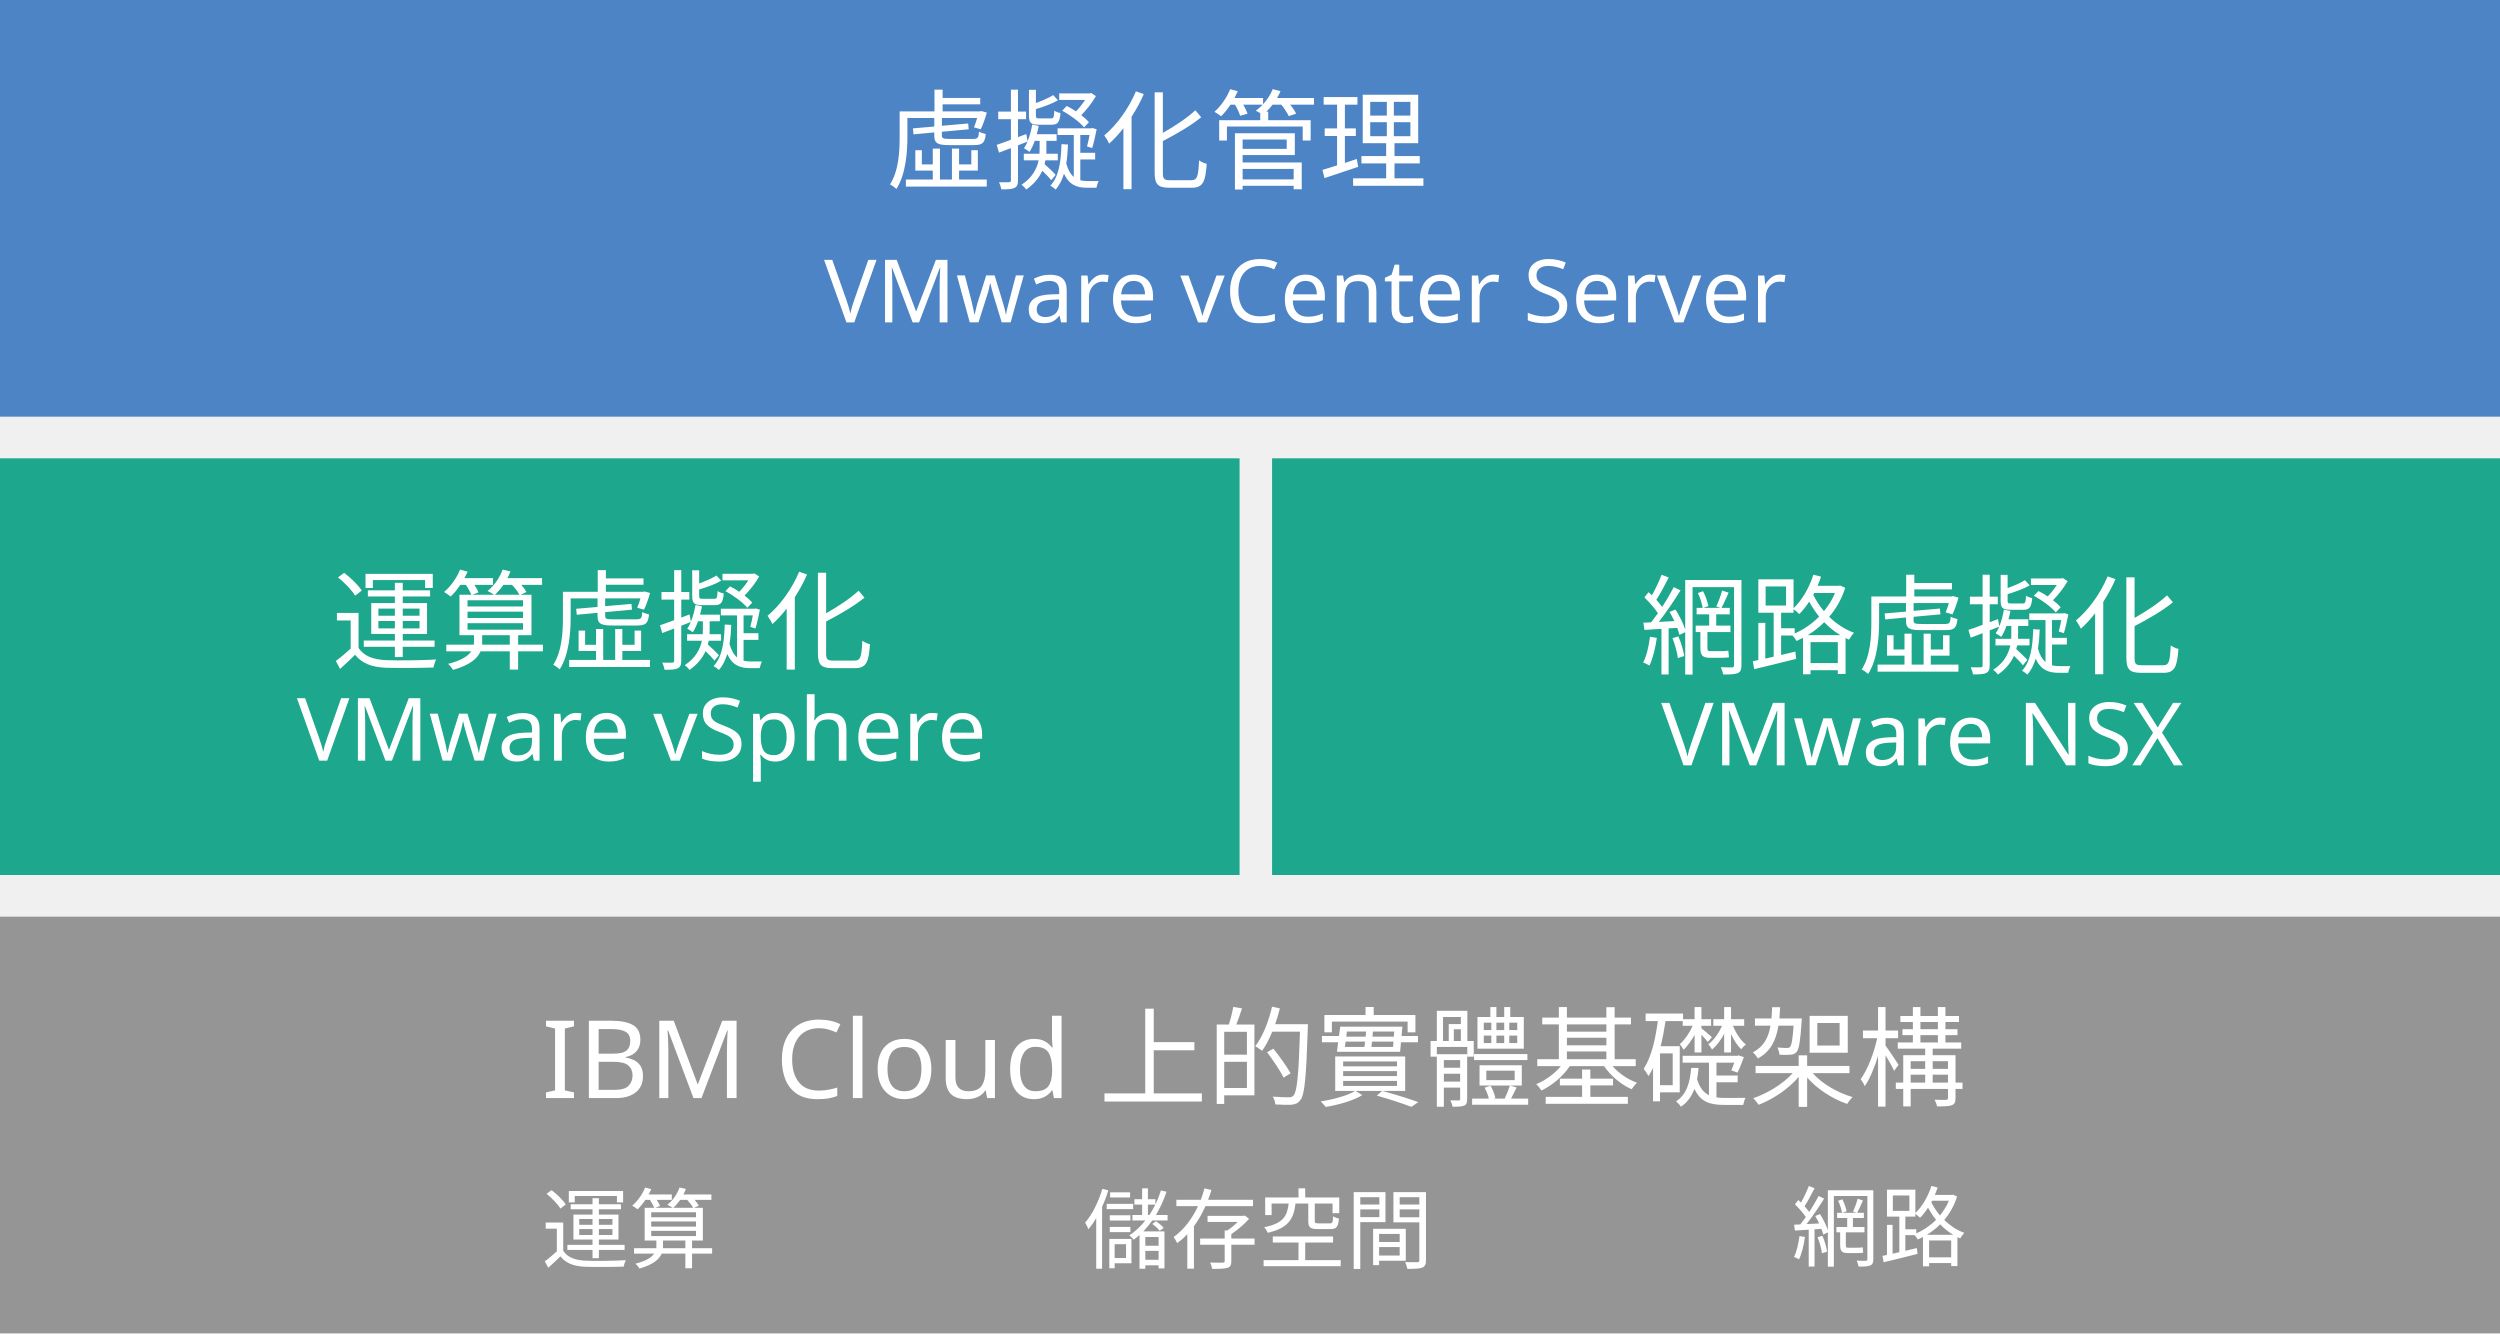
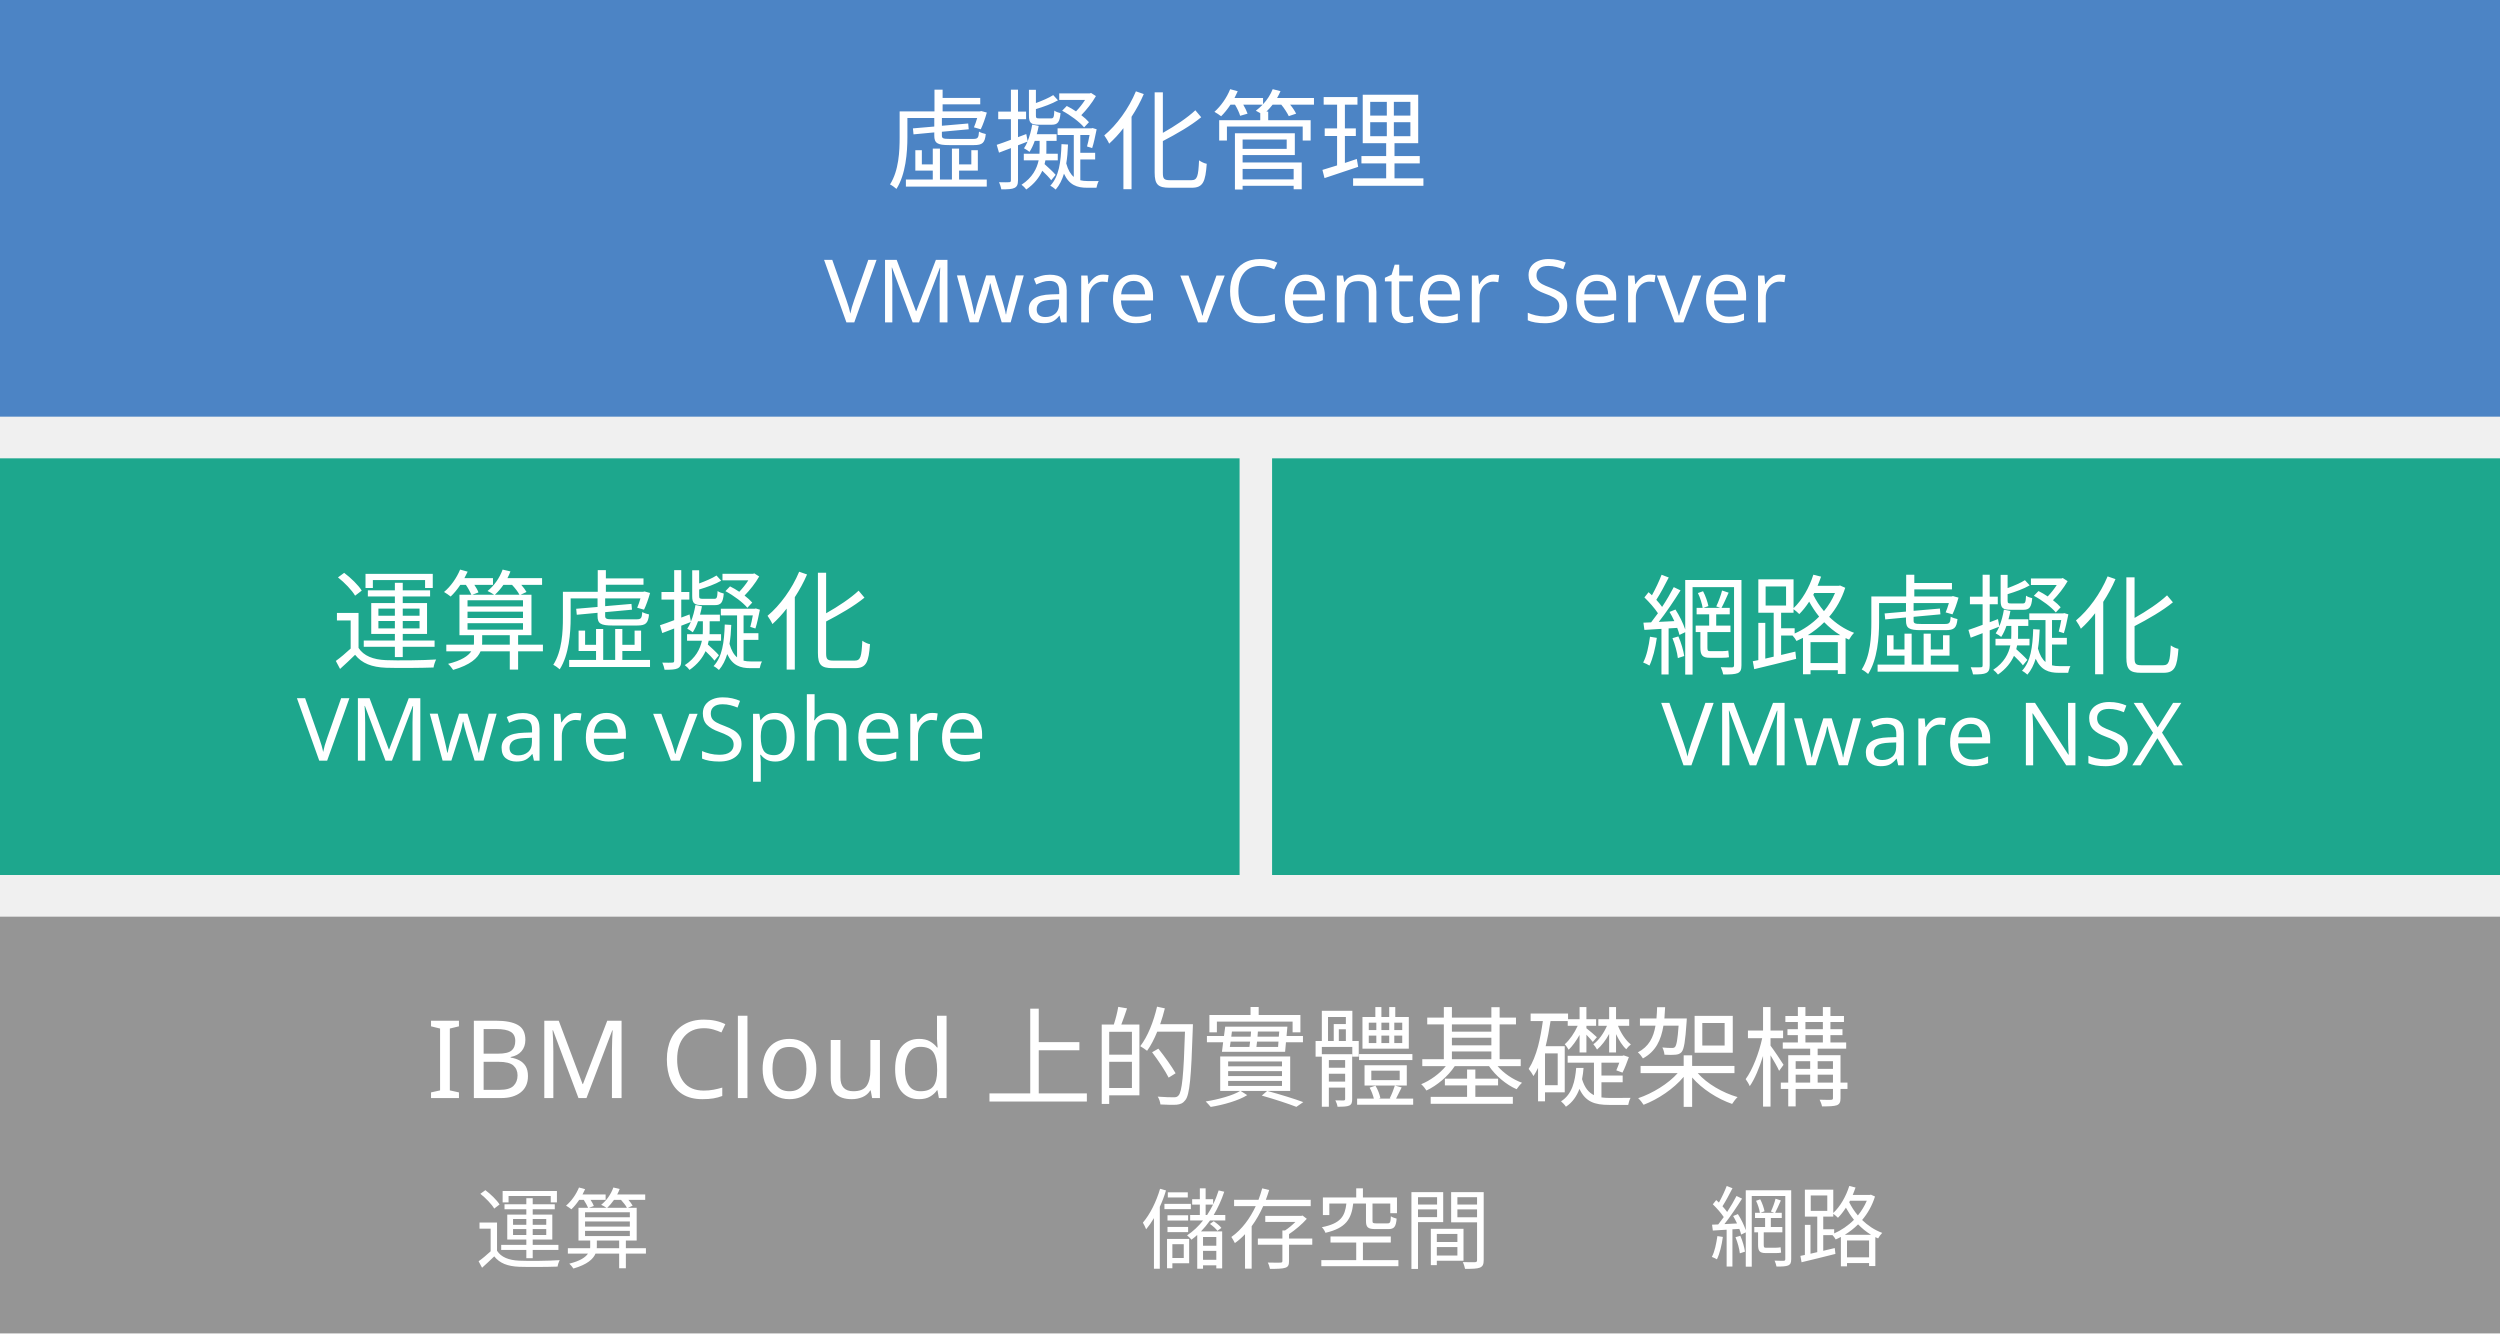
<svg xmlns="http://www.w3.org/2000/svg" version="1.1" id="Layer_1" x="0px" y="0px" viewBox="0 0 600 320" style="enable-background:new 0 0 600 320;" xml:space="preserve">
  <style type="text/css">
	.st0{fill:#4C84C5;}
	.st1{fill:#959595;}
	.st2{fill:#1DA78D;}
	.st3{fill:#FFFFFF;}
	.st4{font-family:'Roboto-Light';}
	.st5{font-size:26px;}
	.st6{font-size:21px;}
</style>
  <rect class="st0" width="600" height="100" />
  <rect y="220" class="st1" width="600" height="100" />
  <rect y="110" class="st2" width="297.5" height="100" />
  <rect x="305.3" y="110" class="st2" width="294.7" height="100" />
  <text transform="matrix(1 0 0 1 152.4775 43.3711)">
    <tspan x="60" y="0" class="st3 st4 st5">虛擬化管理</tspan>
    <tspan x="45.3" y="34" class="st3 st4 st6">VMware vCenter Server</tspan>
  </text>
  <text transform="matrix(1 0 0 1 19.6601 158.6688)">
    <tspan x="60" y="0" class="st3 st4 st5">運算虛擬化</tspan>
    <tspan x="51.6" y="23.9" class="st3 st4 st6">VMware vSphere</tspan>
  </text>
  <text transform="matrix(1 0 0 1 333.6861 159.7861)">
    <tspan x="60" y="0" class="st3 st4 st5">網路虛擬化</tspan>
    <tspan x="65" y="23.9" class="st3 st4 st6">VMware NSX </tspan>
  </text>
-   <text transform="matrix(1 0 0 1 130 263.5371)">
+   <text transform="matrix(1 0 0 1 102.3994 263.5371)">
    <tspan x="0" y="0" class="st3 st4 st5">IBM Cloud 上的實體基礎架構</tspan>
    <tspan x="390.7" y="0" class="st3 st4 st6"> </tspan>
  </text>
-   <text transform="matrix(1 0 0 1 430 302.2838)" class="st3 st4 st6">網路</text>
-   <text transform="matrix(1 0 0 1 260 302.8424)" class="st3 st4 st6">儲存空間</text>
-   <text transform="matrix(1 0 0 1 130 302.7475)" class="st3 st4 st6">運算</text>
+   <text transform="matrix(1 0 0 1 410.2971 302.2838)" class="st3 st4 st6">網路</text>
+   <text transform="matrix(1 0 0 1 273.8523 302.8424)" class="st3 st4 st6">儲存空間</text>
+   <text transform="matrix(1 0 0 1 114.1154 302.7475)" class="st3 st4 st6">運算</text>
</svg>
